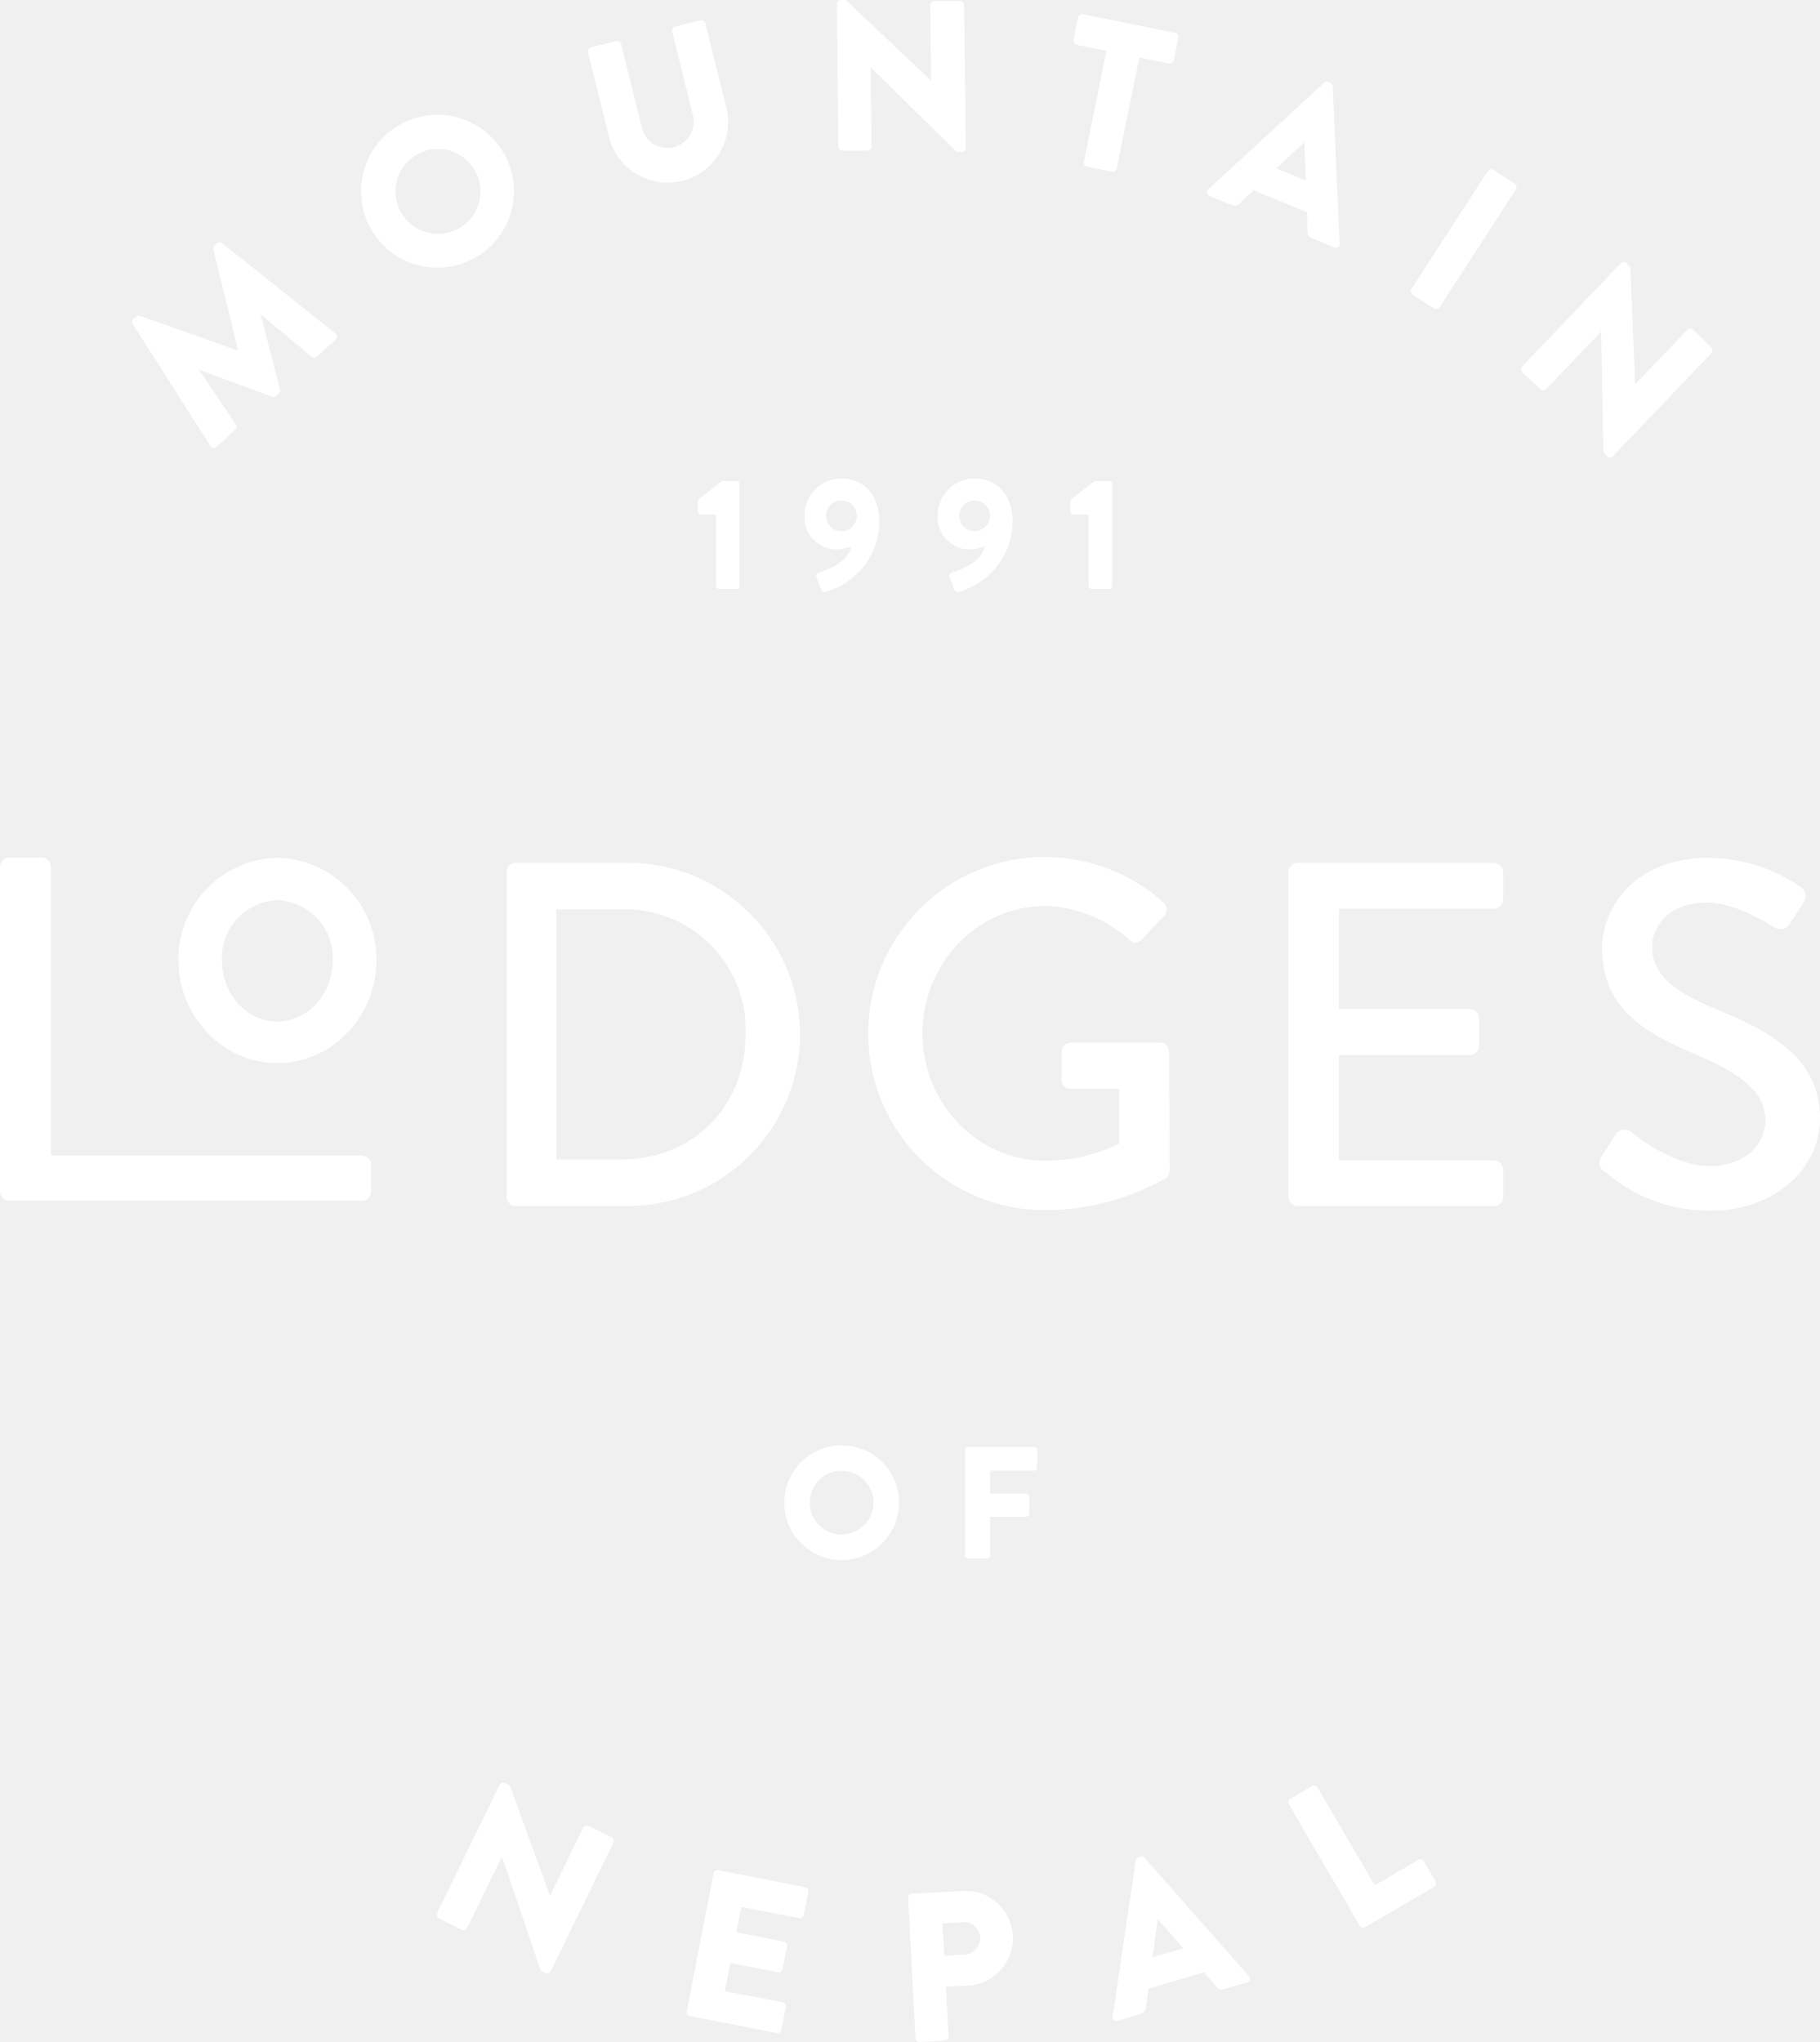
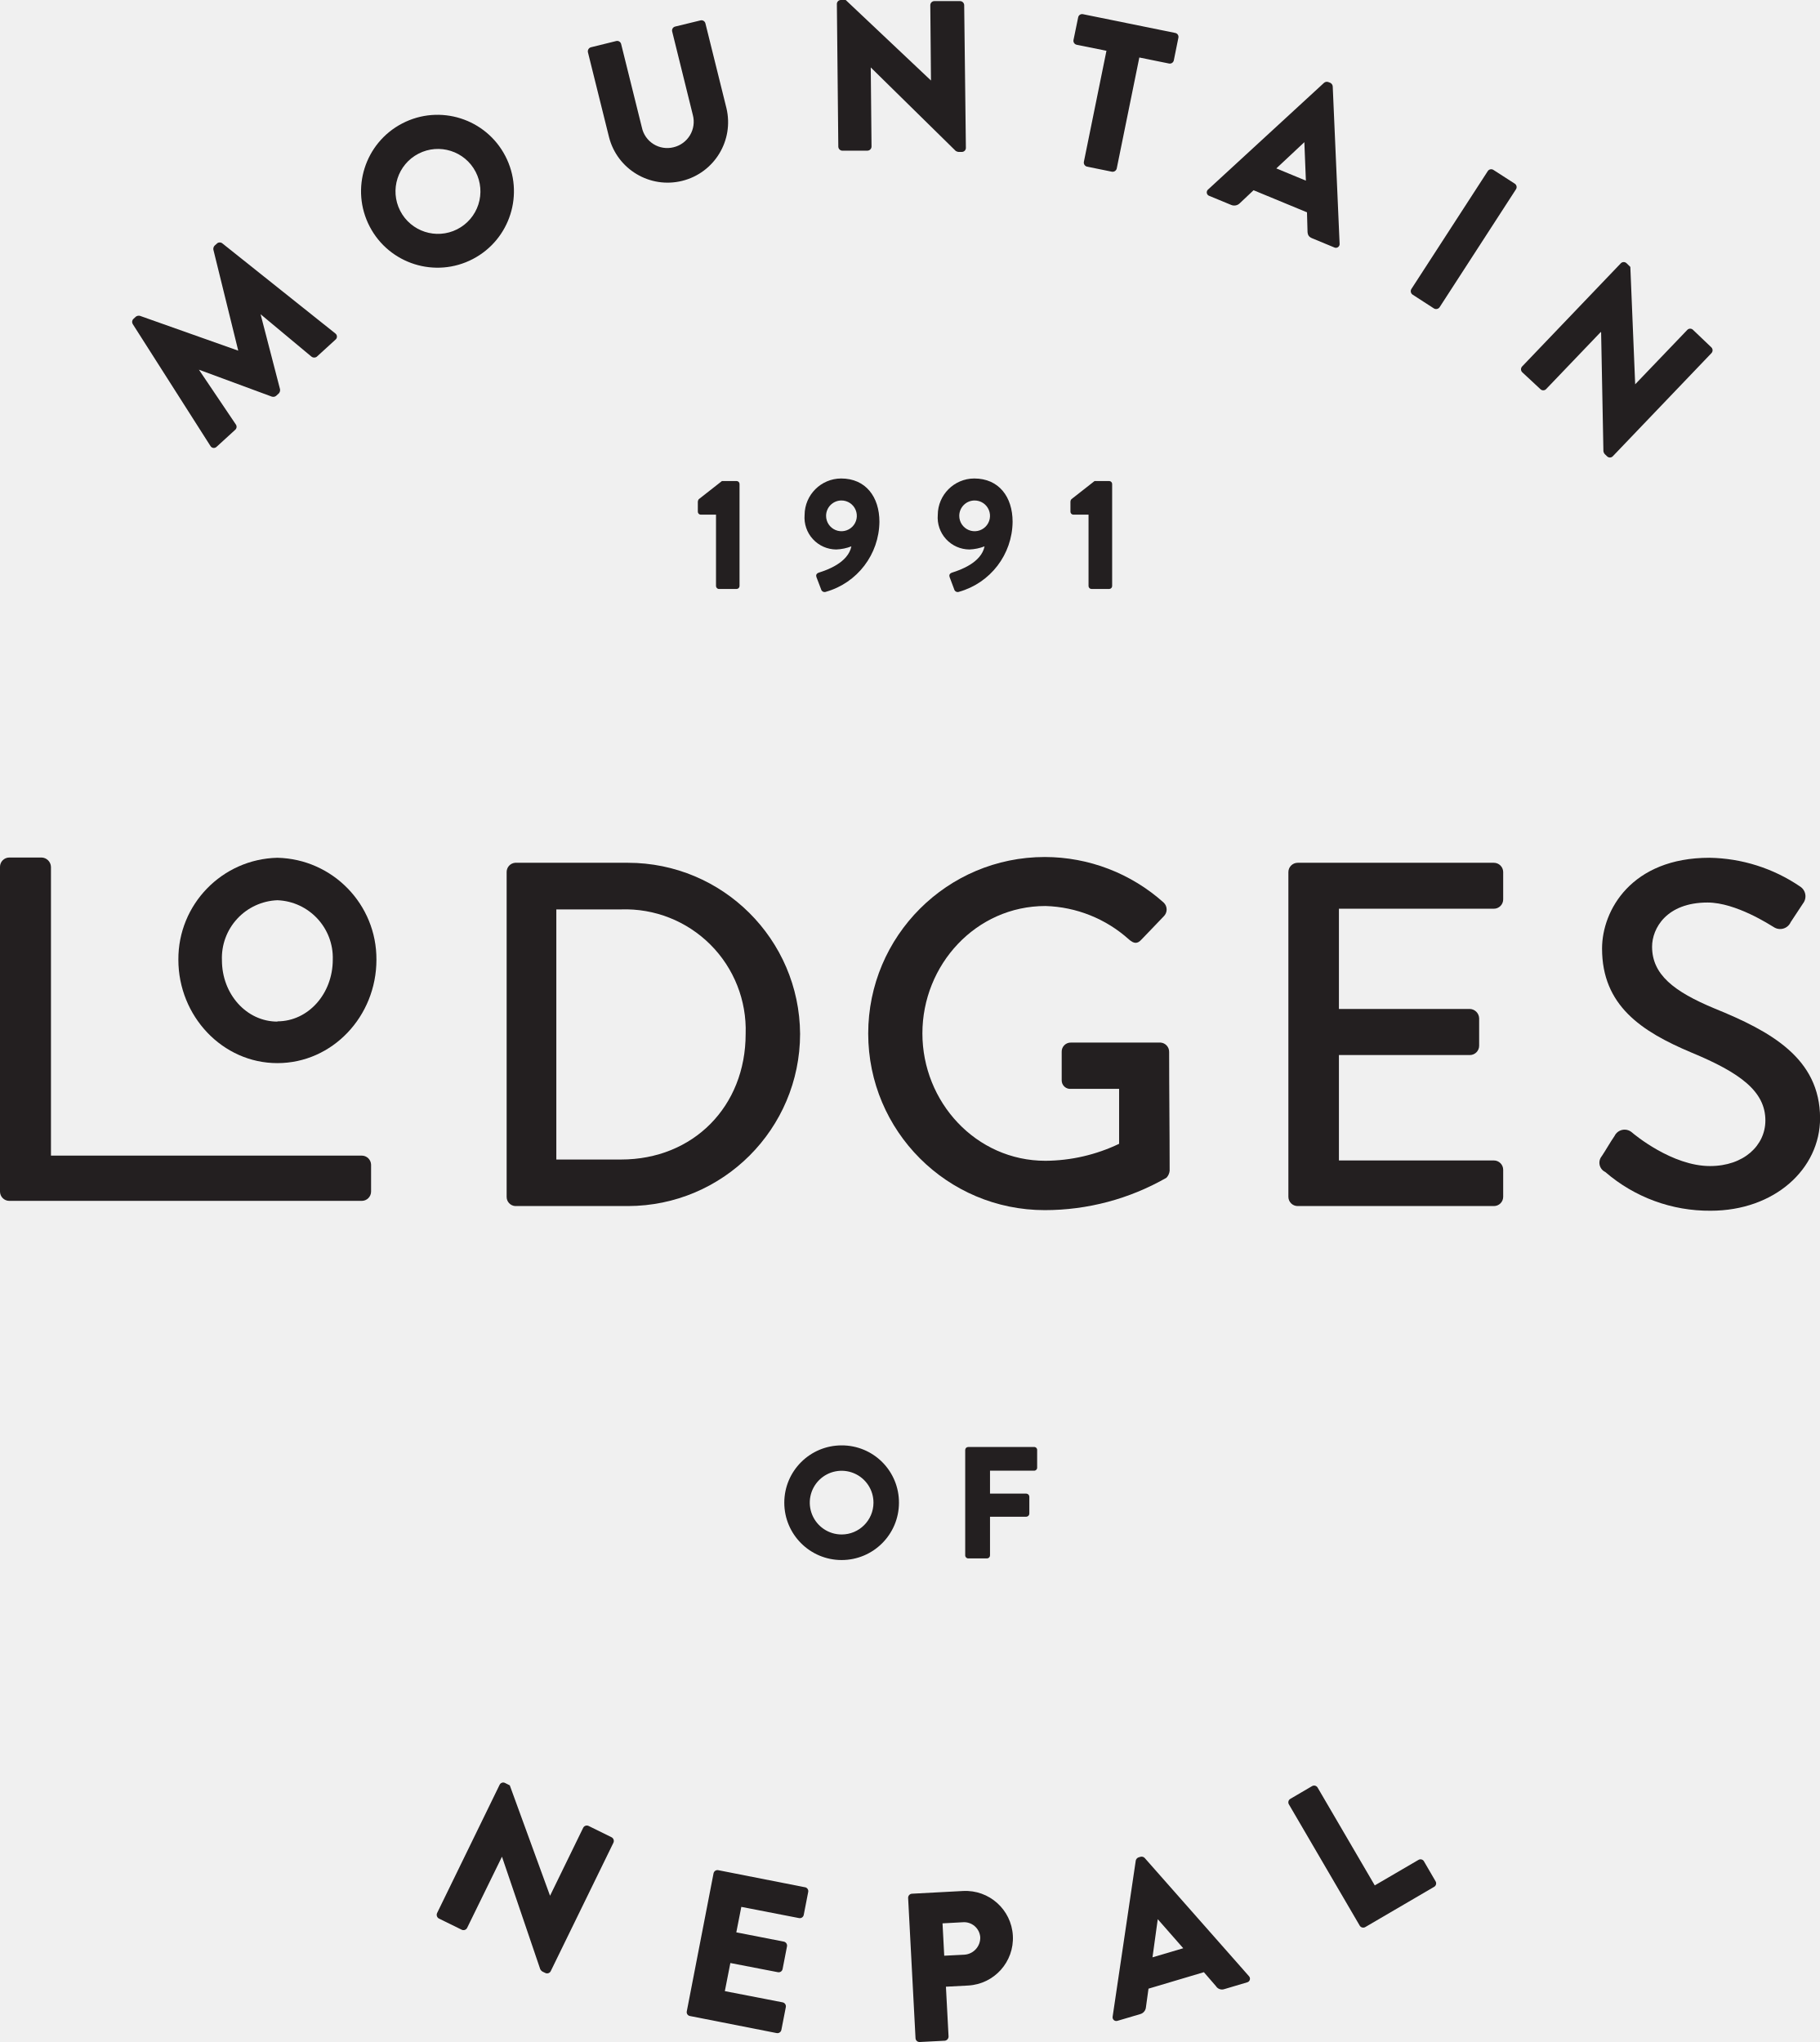
<svg xmlns="http://www.w3.org/2000/svg" viewBox="0 0 214.26 240.44">
  <defs>
-     <style>.cls-1{fill:#ffffff;}</style>
+     <style>.cls-1{fill:#231f20;}</style>
  </defs>
  <g id="Layer_2" data-name="Layer 2">
    <g id="Layer_1-2" data-name="Layer 1">
      <path class="cls-1" d="M32.66,101A11.94,11.94,0,0,0,21,113c0,6.64,5.19,12.18,11.66,12.18S44.32,119.68,44.32,113A11.94,11.94,0,0,0,32.66,101Zm0,19.29c-3.64,0-6.53-3.24-6.53-7.22A6.8,6.8,0,0,1,32.66,106,6.79,6.79,0,0,1,39.18,113C39.18,117,36.3,120.26,32.66,120.26Z" />
      <path class="cls-1" d="M42.59,136.07H6v-34a1.14,1.14,0,0,0-1.1-1.1H1.1a1.1,1.1,0,0,0-1.1,1.1v38.23a1.1,1.1,0,0,0,1.1,1.1H42.59a1.1,1.1,0,0,0,1.1-1.1v-3.17A1.1,1.1,0,0,0,42.59,136.07Z" />
      <path class="cls-1" d="M94.2,121.74a20.28,20.28,0,0,0-20.27-20.15H60.65a1.09,1.09,0,0,0-1,1.1v38.23a1.08,1.08,0,0,0,1,1.09H73.93A20.3,20.3,0,0,0,94.2,121.74ZM73.12,136.53H65.5V107.08h7.62a14.19,14.19,0,0,1,14.67,14.66C87.79,130.29,81.61,136.53,73.12,136.53Z" />
      <path class="cls-1" d="M137.71,137.86c0-4.63-.06-9.36-.06-14a1.09,1.09,0,0,0-1-1.1H126.1a1.06,1.06,0,0,0-1.1,1.1v3.35a1,1,0,0,0,1.1,1h5.66v6.47a20.4,20.4,0,0,1-8.67,2c-8.19,0-14.49-6.93-14.49-15s6.3-15,14.49-15a15.36,15.36,0,0,1,9.82,3.93c.58.51,1,.57,1.5,0,.87-.92,1.74-1.79,2.6-2.71a1.12,1.12,0,0,0,0-1.62,21,21,0,0,0-14-5.37,20.79,20.79,0,1,0,0,41.58,28.83,28.83,0,0,0,14.32-3.81A1.4,1.4,0,0,0,137.71,137.86Z" />
      <path class="cls-1" d="M175.88,101.59H152.79a1.1,1.1,0,0,0-1.1,1.1v38.23a1.09,1.09,0,0,0,1.1,1.09h23.09a1.09,1.09,0,0,0,1.1-1.09v-3.18a1.1,1.1,0,0,0-1.1-1.1H157.64V124.23h15.41a1.1,1.1,0,0,0,1.1-1.1V119.9a1.14,1.14,0,0,0-1.1-1.1H157.64V107h18.24a1.1,1.1,0,0,0,1.1-1.1v-3.23A1.1,1.1,0,0,0,175.88,101.59Z" />
      <path class="cls-1" d="M201.85,118.74c-4.8-2-7.34-4-7.34-7.27,0-2.14,1.68-5.2,6.53-5.2,3.35,0,7.39,2.66,7.79,2.89a1.36,1.36,0,0,0,2-.58c.47-.7,1-1.5,1.45-2.2a1.37,1.37,0,0,0-.35-2A19.52,19.52,0,0,0,201.27,101c-9.18,0-12.65,6.18-12.65,10.69,0,6.7,4.62,9.76,10.51,12.24,5.72,2.37,8.72,4.56,8.72,8,0,2.94-2.54,5.37-6.52,5.37-4.45,0-8.9-3.7-9.24-4a1.31,1.31,0,0,0-2,.46c-.52.75-1,1.62-1.5,2.37A1.21,1.21,0,0,0,189,138a18.72,18.72,0,0,0,12.41,4.56c7.51,0,12.88-4.91,12.88-10.91C214.26,124.63,208.55,121.46,201.85,118.74Z" />
      <path class="cls-1" d="M24.78,52.52a.46.46,0,0,0,.72.09l2.19-2a.47.47,0,0,0,.09-.61l-4.36-6.47,0,0L32,46.7a.55.55,0,0,0,.5-.08l.33-.3a.59.59,0,0,0,.14-.49L30.68,37l0,0,6,5a.51.51,0,0,0,.62,0l2.19-2a.46.46,0,0,0,0-.73L26.17,28.65a.48.48,0,0,0-.6,0l-.3.27a.57.57,0,0,0-.15.47l2.93,11.9,0,0L16.48,37.19a.58.58,0,0,0-.49.1l-.29.27a.48.48,0,0,0-.07.6Z" />
      <path class="cls-1" d="M59.5,18.38A9,9,0,1,0,55.67,30.5,9,9,0,0,0,59.5,18.38ZM53.82,27A5,5,0,1,1,56,20.23,5,5,0,0,1,53.82,27Z" />
      <path class="cls-1" d="M71.71,16.17a7.12,7.12,0,0,0,13.82-3.43l-2.48-10a.48.48,0,0,0-.57-.34l-3,.73a.48.48,0,0,0-.34.58l2.43,9.82a3.09,3.09,0,0,1-2.27,3.81A3.05,3.05,0,0,1,75.57,15L73.13,5.18a.48.48,0,0,0-.57-.35l-3,.74a.5.5,0,0,0-.34.58Z" />
      <path class="cls-1" d="M99.13,17.74l3,0a.49.49,0,0,0,.48-.48l-.09-9.32h0l10,9.83a.73.73,0,0,0,.33.12h.4a.48.48,0,0,0,.47-.46L113.52.6A.49.49,0,0,0,113,.13l-3,0a.48.48,0,0,0-.47.48l.08,8.87h0L99.57,0H99a.47.47,0,0,0-.47.46l.17,16.81A.49.49,0,0,0,99.13,17.74Z" />
      <path class="cls-1" d="M126.76,5.27l3.51.71-2.66,13.08a.49.49,0,0,0,.37.56l2.94.6a.5.5,0,0,0,.56-.38l2.66-13.07,3.5.71a.48.48,0,0,0,.56-.37l.54-2.67a.47.47,0,0,0-.37-.56L127.5,1.67a.47.47,0,0,0-.56.37l-.55,2.67A.48.48,0,0,0,126.76,5.27Z" />
      <path class="cls-1" d="M153.94,27.16c0,.53.16.74.58.91l2.56,1.06a.44.44,0,0,0,.64-.44l-.81-18.52a.52.52,0,0,0-.29-.42l-.23-.09a.51.51,0,0,0-.5.09L142.25,22.3a.44.44,0,0,0,.14.77l2.54,1.05A.93.93,0,0,0,146,23.9l1.59-1.5,6.29,2.6Zm-3.67-7.33,3.3-3.09h0l.18,4.53Z" />
      <path class="cls-1" d="M175.82,20a.48.48,0,0,0-.65.14l-9,13.89a.49.49,0,0,0,.14.66l2.52,1.63a.5.5,0,0,0,.66-.14l9-13.9a.48.48,0,0,0-.14-.65Z" />
      <path class="cls-1" d="M188.51,39.14l.27,14a.63.63,0,0,0,.15.32l.29.28a.47.47,0,0,0,.65,0L201.5,41.58a.49.49,0,0,0,0-.67l-2.17-2.07a.47.47,0,0,0-.67,0l-6.14,6.41v0l-.57-13.82-.45-.44a.48.48,0,0,0-.66,0L179.21,43.15a.49.49,0,0,0,0,.67l2.15,2a.47.47,0,0,0,.67,0l6.44-6.73Z" />
      <path class="cls-1" d="M72,216.33,69.3,215a.48.48,0,0,0-.64.22l-3.9,8h0l-4.74-13-.56-.28a.47.47,0,0,0-.63.2l-7.37,15.12a.5.5,0,0,0,.21.64l2.67,1.31A.48.48,0,0,0,55,227l4.1-8.38h0l4.51,13.26a.74.74,0,0,0,.24.26l.35.17a.48.48,0,0,0,.63-.19L72.21,217A.49.49,0,0,0,72,216.33Z" />
      <path class="cls-1" d="M94.73,222.21l-10.16-2a.47.47,0,0,0-.56.37l-3.15,16.25a.46.46,0,0,0,.37.55l10.16,2A.48.48,0,0,0,92,239l.52-2.67a.48.48,0,0,0-.38-.56l-6.8-1.32.65-3.31,5.59,1.08a.47.47,0,0,0,.56-.37l.52-2.68a.48.48,0,0,0-.38-.55l-5.59-1.09.59-3,6.8,1.32a.47.47,0,0,0,.55-.38l.52-2.67A.47.47,0,0,0,94.73,222.21Z" />
      <path class="cls-1" d="M113.37,222.66l-6,.32a.48.48,0,0,0-.45.5l.87,16.51a.47.47,0,0,0,.5.45l2.94-.15a.5.5,0,0,0,.45-.5l-.31-5.86,2.62-.14a5.57,5.57,0,1,0-.61-11.13Zm.17,7.5-2.37.12-.2-3.81,2.37-.13a1.91,1.91,0,0,1,2.07,1.74A2,2,0,0,1,113.54,230.16Z" />
      <path class="cls-1" d="M134.77,218.77a.5.5,0,0,0-.48-.14l-.24.07a.51.51,0,0,0-.33.38L131,237.44a.44.44,0,0,0,.59.5l2.64-.78a.92.92,0,0,0,.69-.83l.3-2.17,6.52-1.94,1.42,1.64a.84.84,0,0,0,1,.35l2.66-.79a.44.44,0,0,0,.22-.74Zm.92,11.7.62-4.49h0l3,3.42Z" />
      <path class="cls-1" d="M167.63,219.13A.47.47,0,0,0,167,219l-5.14,3-6.73-11.52a.48.48,0,0,0-.65-.17l-2.56,1.5a.47.47,0,0,0-.17.65l8.34,14.28a.48.48,0,0,0,.65.17l8.11-4.74a.47.47,0,0,0,.17-.65Z" />
      <path class="cls-1" d="M82.27,58.78a.54.54,0,0,0-.11.28v1.18a.35.35,0,0,0,.34.36h1.8V69a.35.35,0,0,0,.35.35h2.08a.35.35,0,0,0,.34-.35V57a.35.35,0,0,0-.34-.36H85Z" />
      <path class="cls-1" d="M98.46,64.7a5.49,5.49,0,0,0,1.78-.37c-.39,1.93-2.88,2.79-3.76,3.07-.38.11-.43.32-.36.54l.55,1.44a.43.43,0,0,0,.58.3,8.66,8.66,0,0,0,6.29-8.24c0-2.93-1.61-5.1-4.51-5.1a4.32,4.32,0,0,0-4.3,4.29A3.76,3.76,0,0,0,98.46,64.7Zm.6-5.77a1.81,1.81,0,1,1-1.8,1.8A1.81,1.81,0,0,1,99.06,58.93Z" />
      <path class="cls-1" d="M110.41,60.63a3.76,3.76,0,0,0,3.73,4.07,5.49,5.49,0,0,0,1.78-.37c-.39,1.93-2.88,2.79-3.76,3.07-.38.11-.43.32-.36.54l.54,1.44a.43.43,0,0,0,.58.3,8.65,8.65,0,0,0,6.3-8.24c0-2.93-1.61-5.1-4.52-5.1A4.31,4.31,0,0,0,110.41,60.63Zm4.33-1.7a1.81,1.81,0,1,1-1.8,1.8A1.81,1.81,0,0,1,114.74,58.93Z" />
      <path class="cls-1" d="M126.36,60.6h1.8V69a.35.35,0,0,0,.36.35h2.08a.35.35,0,0,0,.34-.35V57a.35.35,0,0,0-.34-.36h-1.73l-2.73,2.14a.46.46,0,0,0-.11.28v1.18A.35.35,0,0,0,126.36,60.6Z" />
      <path class="cls-1" d="M99.09,170.19a6.75,6.75,0,1,0,6.75,6.76A6.72,6.72,0,0,0,99.09,170.19Zm0,10.49a3.75,3.75,0,1,1,3.75-3.73A3.75,3.75,0,0,1,99.09,180.68Z" />
      <path class="cls-1" d="M121.73,170.38H114a.35.35,0,0,0-.36.35v12.41a.36.36,0,0,0,.36.36h2.21a.36.36,0,0,0,.35-.36v-4.55h4.28a.37.37,0,0,0,.35-.36v-2a.37.37,0,0,0-.35-.36h-4.28v-2.7h5.2a.35.35,0,0,0,.35-.35v-2.05A.35.35,0,0,0,121.73,170.38Z" />
    </g>
  </g>
</svg>
